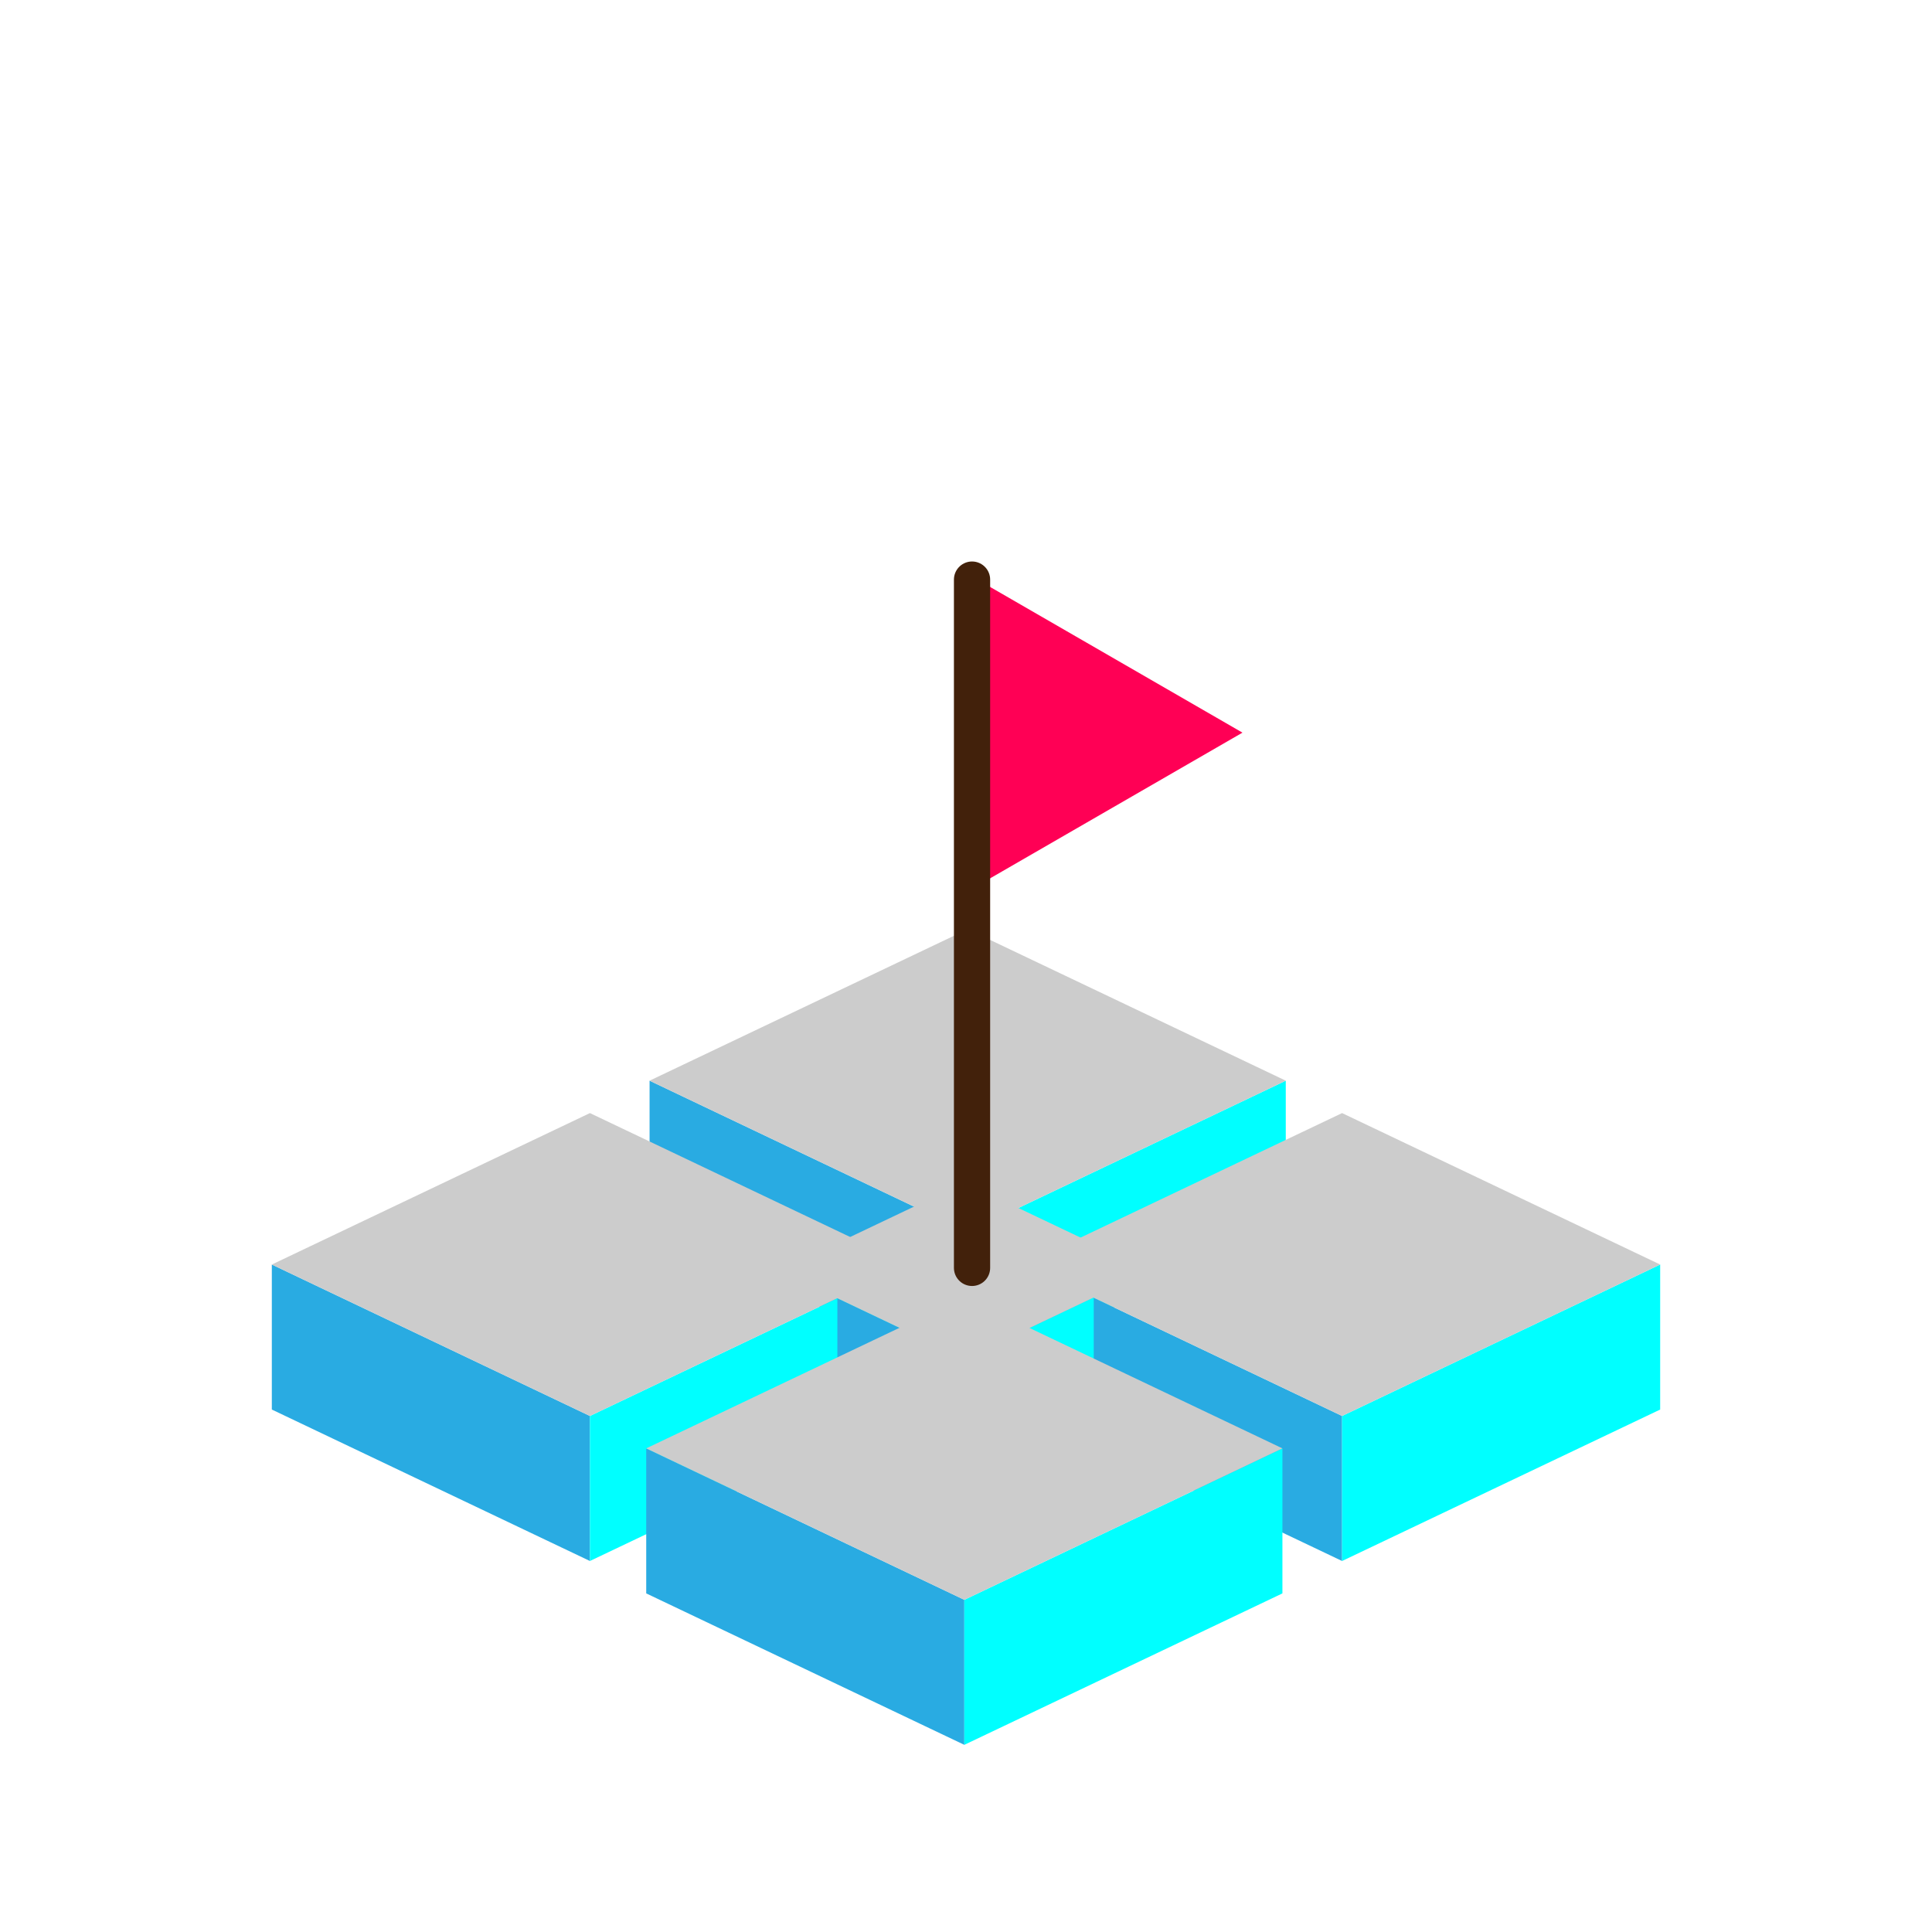
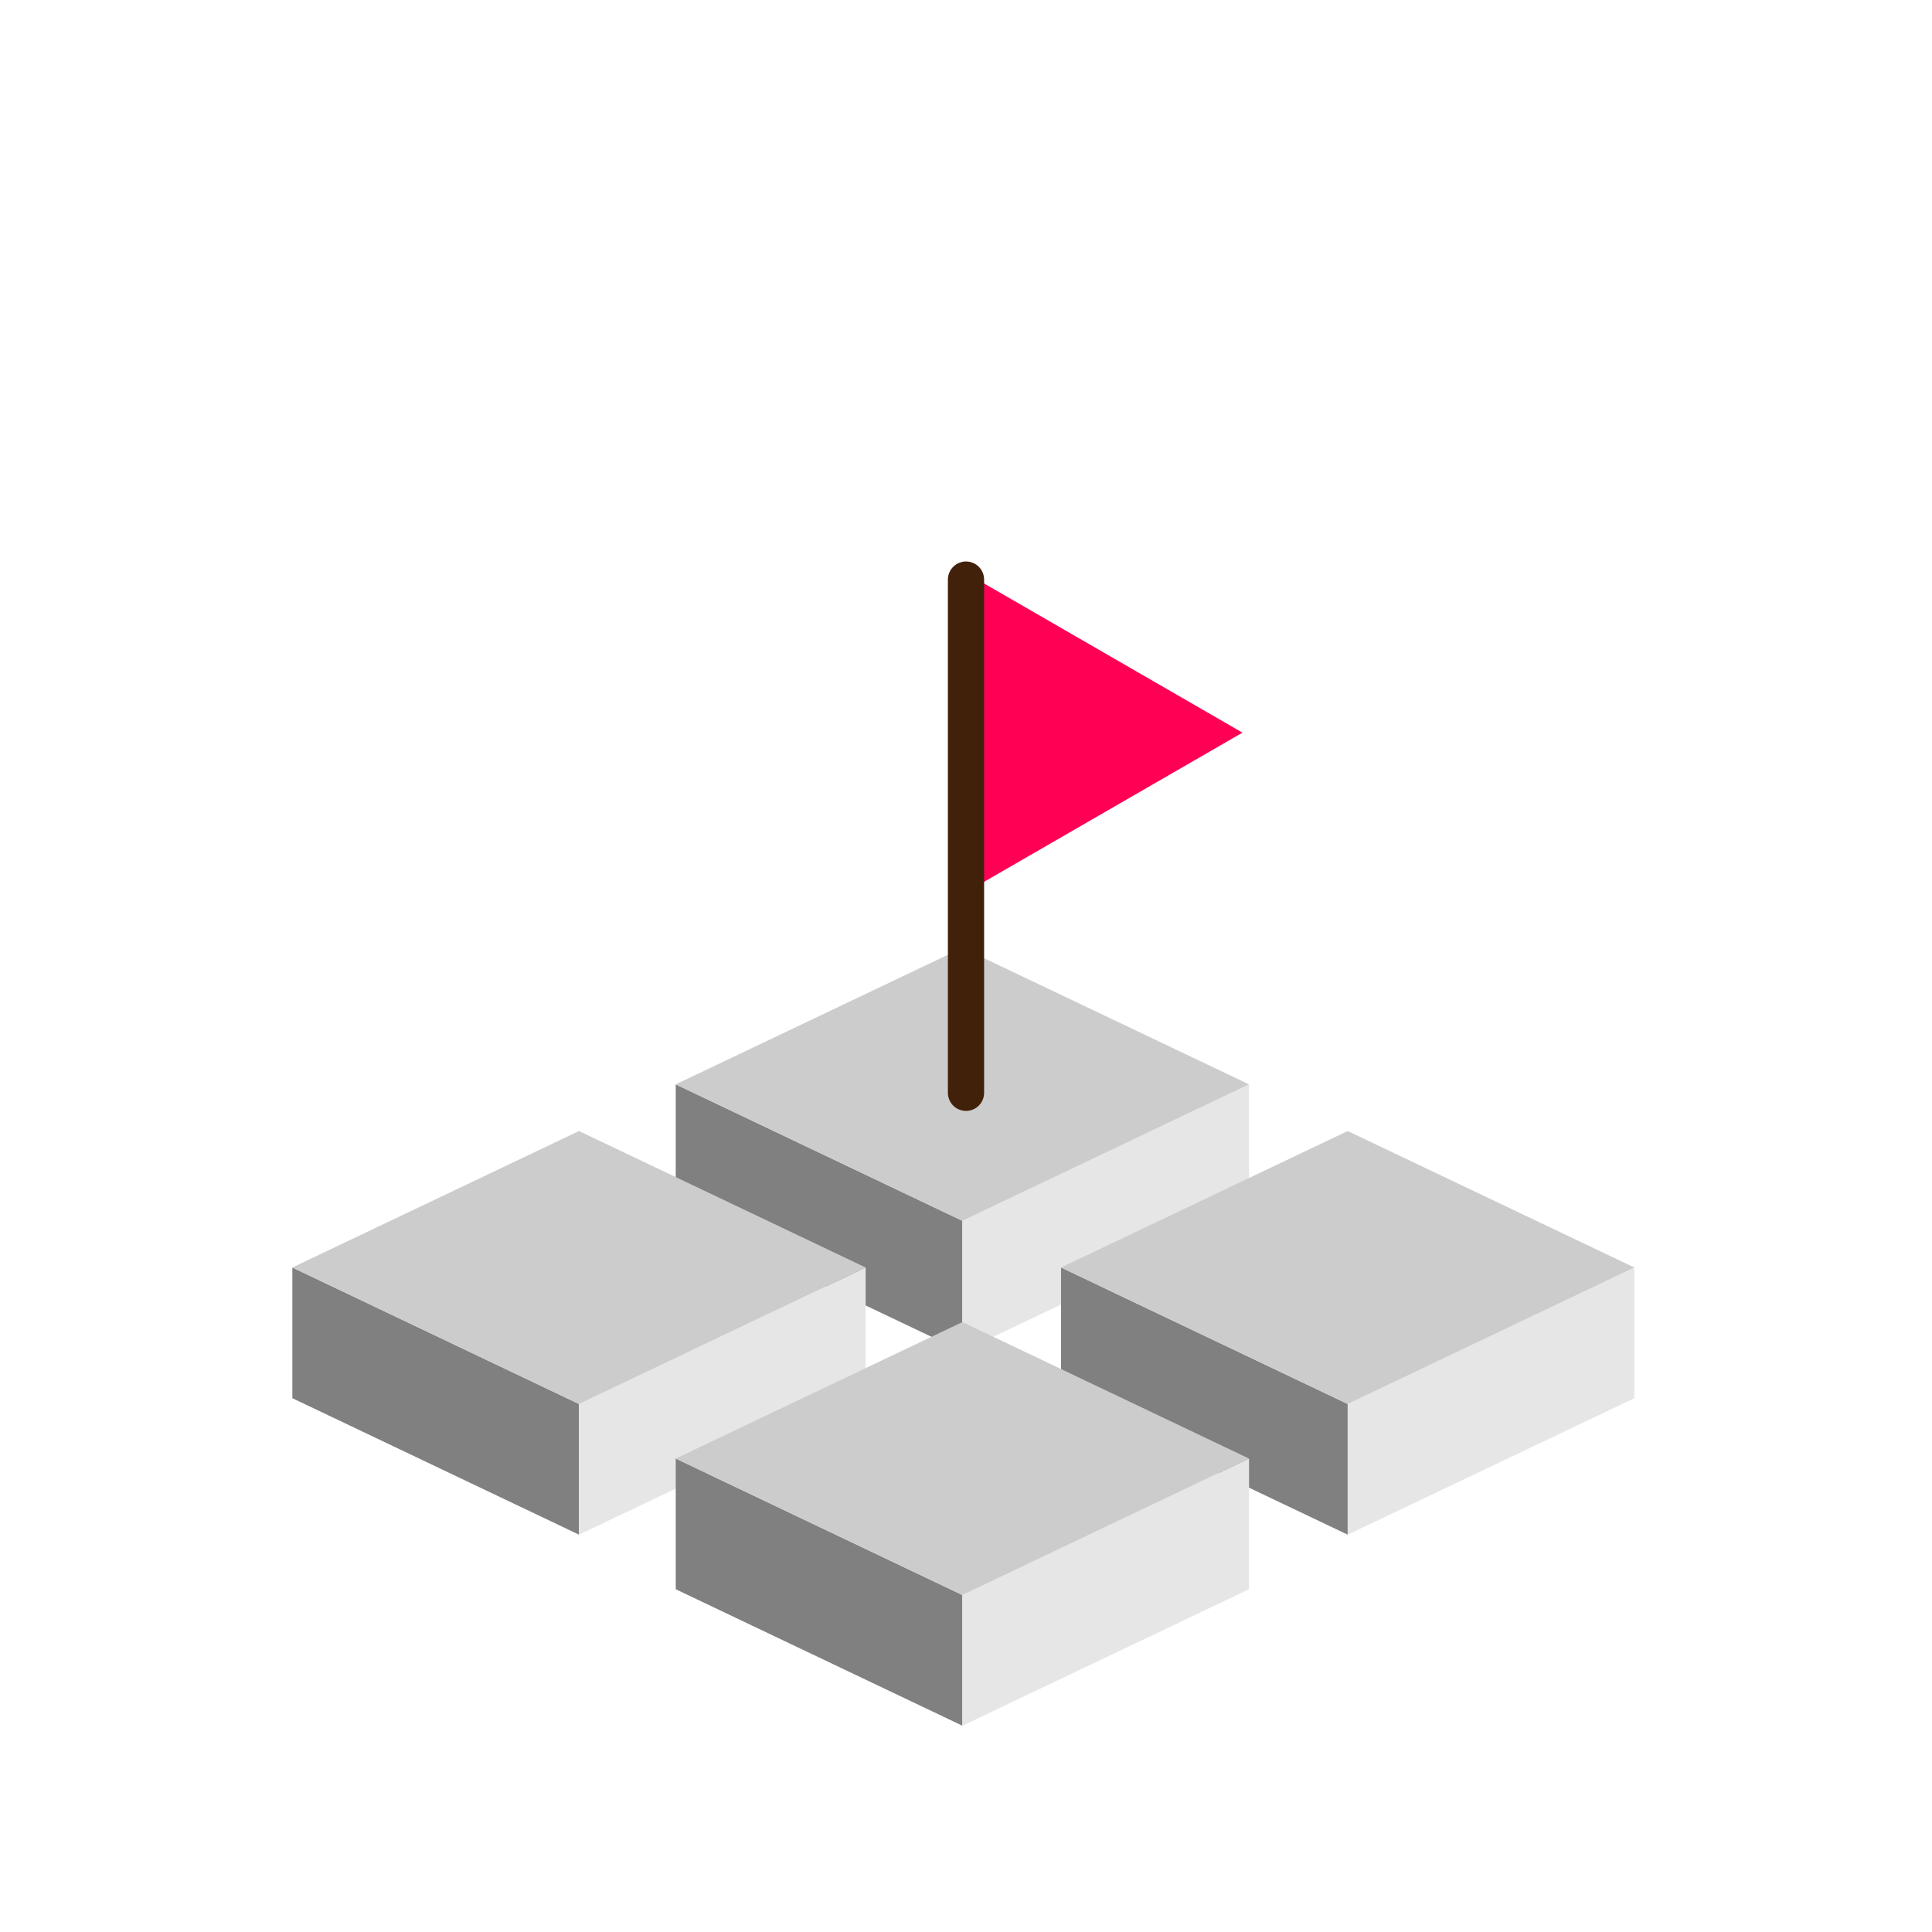
<svg xmlns="http://www.w3.org/2000/svg" version="1.1" x="0px" y="0px" width="320px" height="320px" viewBox="0 0 320 320" enable-background="new 0 0 320 320" xml:space="preserve">
+   <g id="Layer_3">
+ </g>
  <g id="Layer_1">
    <g>
-       <polygon fill="#29ABE2" points="160.278,228.099 107.591,203.015 107.591,178.996 160.278,204.081   " />
-       <polygon fill="#00FFFF" points="160.278,228.099 212.965,203.015 212.965,178.996 160.278,204.081   " />
-       <polygon fill="#CCCCCC" points="107.591,178.996 160.278,153.912 212.965,178.996 160.278,204.081   " />
-       <polygon fill="#29ABE2" points="97.71,258.55 45.023,233.465 45.023,209.447 97.71,234.531   " />
-       <polygon fill="#00FFFF" points="97.71,258.55 150.397,233.465 150.397,209.447 97.71,234.531   " />
-       <polygon fill="#CCCCCC" points="45.023,209.447 97.71,184.362 150.397,209.447 97.71,234.531   " />
-       <polygon fill="#29ABE2" points="222.29,258.55 169.603,233.465 169.603,209.447 222.29,234.531   " />
-       <polygon fill="#00FFFF" points="222.29,258.55 274.977,233.465 274.977,209.447 222.29,234.531   " />
-       <polygon fill="#29ABE2" points="159.79,239.061 138.698,229.004 138.698,215.015 159.79,225.072   " />
-       <polygon fill="#00FFFF" points="159.79,239.061 181.156,228.853 181.156,214.864 159.79,225.072   " />
-       <polygon fill="#CCCCCC" points="129.103,210.461 159.79,195.851 190.477,210.461 159.79,225.072   " />
-       <polygon fill="#29ABE2" points="159.722,289 107.035,263.916 107.035,239.897 159.722,264.982   " />
-       <polygon fill="#00FFFF" points="159.722,289 212.409,263.916 212.409,239.897 159.722,264.982   " />
-       <polygon fill="#CCCCCC" points="107.035,239.897 159.722,214.813 212.409,239.897 159.722,264.982   " />
+       <g>
+         <polygon fill="#808080" points="159.401,223.854 111.922,201.249 111.922,179.605 159.401,202.21    " />
+         <polygon fill="#E6E6E6" points="159.401,223.854 206.88,201.249 206.88,179.605 159.401,202.21    " />
+         <polygon fill="#CCCCCC" points="111.922,179.605 159.401,157 206.88,179.605 159.401,202.21    " />
+       </g>
+       <g>
+         <polygon fill="#808080" points="223.222,254.189 175.743,231.584 175.743,209.94 223.222,232.545    " />
+         <polygon fill="#E6E6E6" points="223.222,254.189 270.701,231.584 270.701,209.94 223.222,232.545    " />
+         <polygon fill="#CCCCCC" points="175.743,209.94 223.222,187.335 270.701,209.94 223.222,232.545    " />
+       </g>
+       <g>
+         <polygon fill="#808080" points="95.901,254.189 48.422,231.584 48.422,209.94 95.901,232.545    " />
+         <polygon fill="#E6E6E6" points="95.901,254.189 143.38,231.584 143.38,209.94 95.901,232.545    " />
+         <polygon fill="#CCCCCC" points="48.422,209.94 95.901,187.335 143.38,209.94 95.901,232.545    " />
+       </g>
      <polygon fill="#FF0055" points="162,96.065 205.792,121.349 162,146.632   " />
-       <line fill="none" stroke="#42210B" stroke-width="6" stroke-linecap="round" stroke-miterlimit="10" x1="161" y1="210" x2="161" y2="96" />
-       <polygon fill="#CCCCCC" points="169.603,209.447 222.29,184.362 274.977,209.447 222.29,234.531   " />
+       <line fill="none" stroke="#42210B" stroke-width="6" stroke-linecap="round" stroke-miterlimit="10" x1="160" y1="181" x2="160" y2="96" />
+       <g>
+         <polygon fill="#808080" points="159.401,285.833 111.922,263.228 111.922,241.584 159.401,264.189    " />
+         <polygon fill="#E6E6E6" points="159.401,285.833 206.88,263.228 206.88,241.584 159.401,264.189    " />
+         <polygon fill="#CCCCCC" points="111.922,241.584 159.401,218.979 206.88,241.584 159.401,264.189    " />
+       </g>
    </g>
  </g>
  <g id="Layer_2" display="none">
</g>
</svg>
